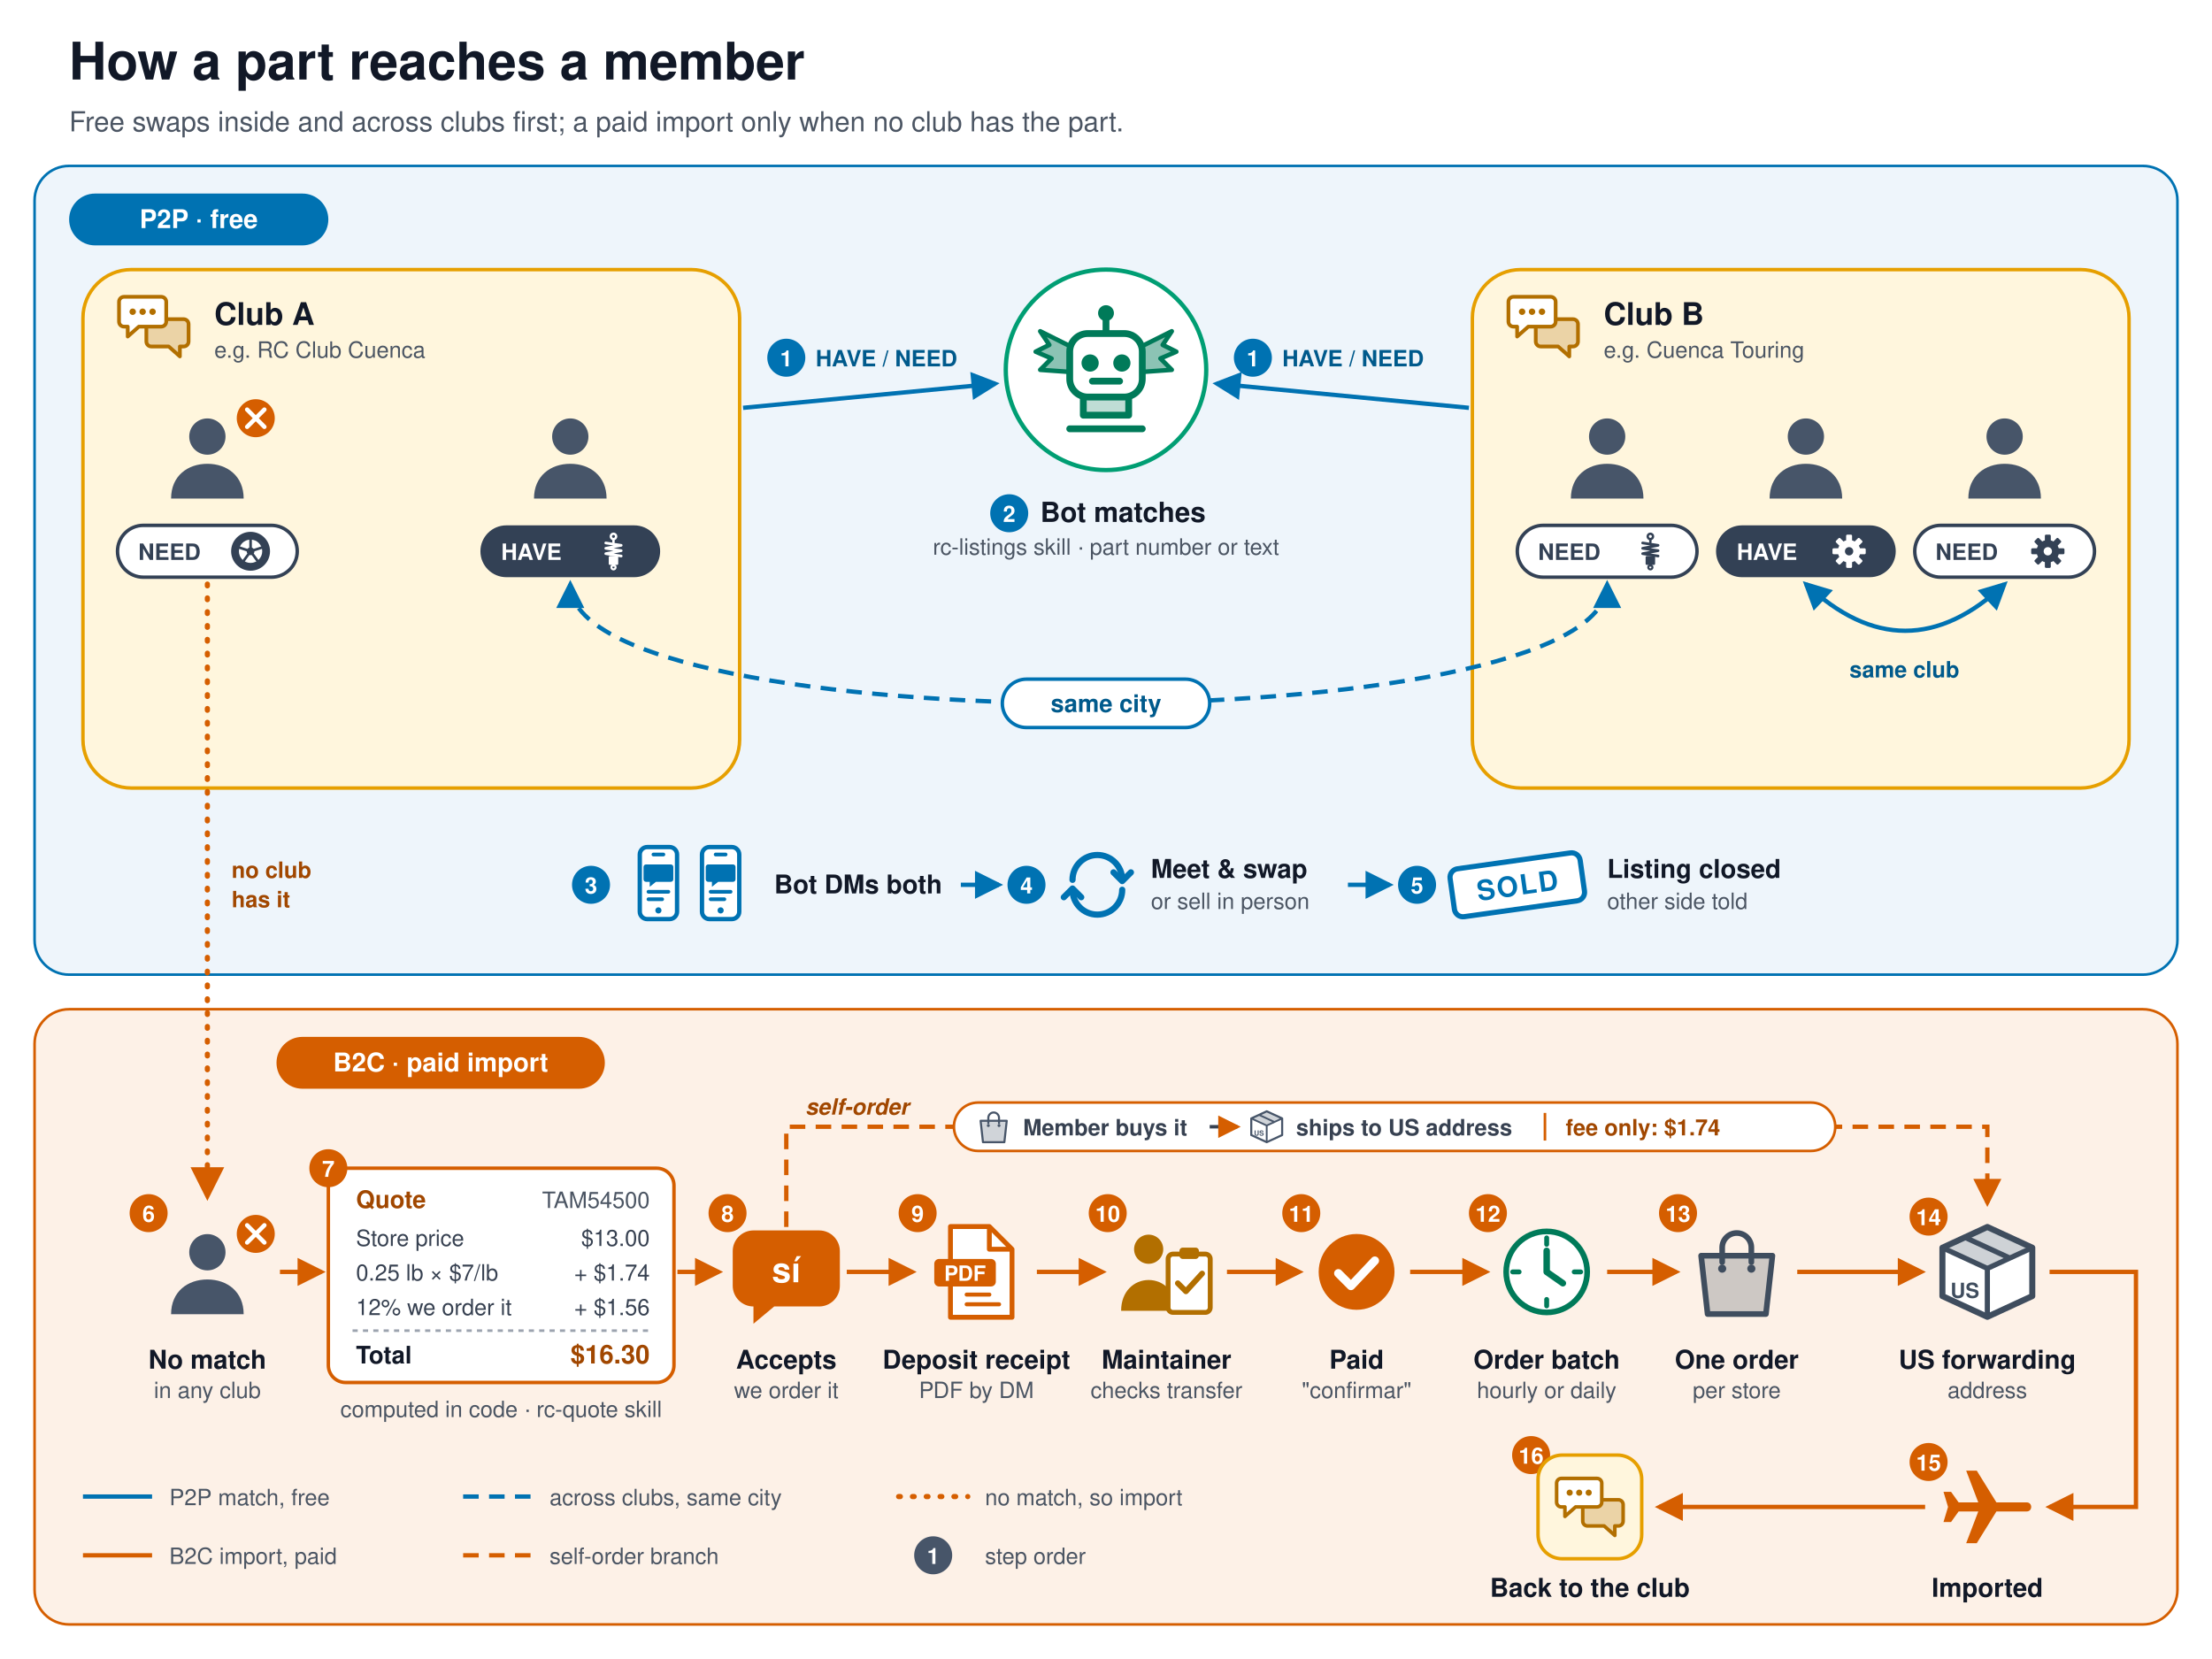
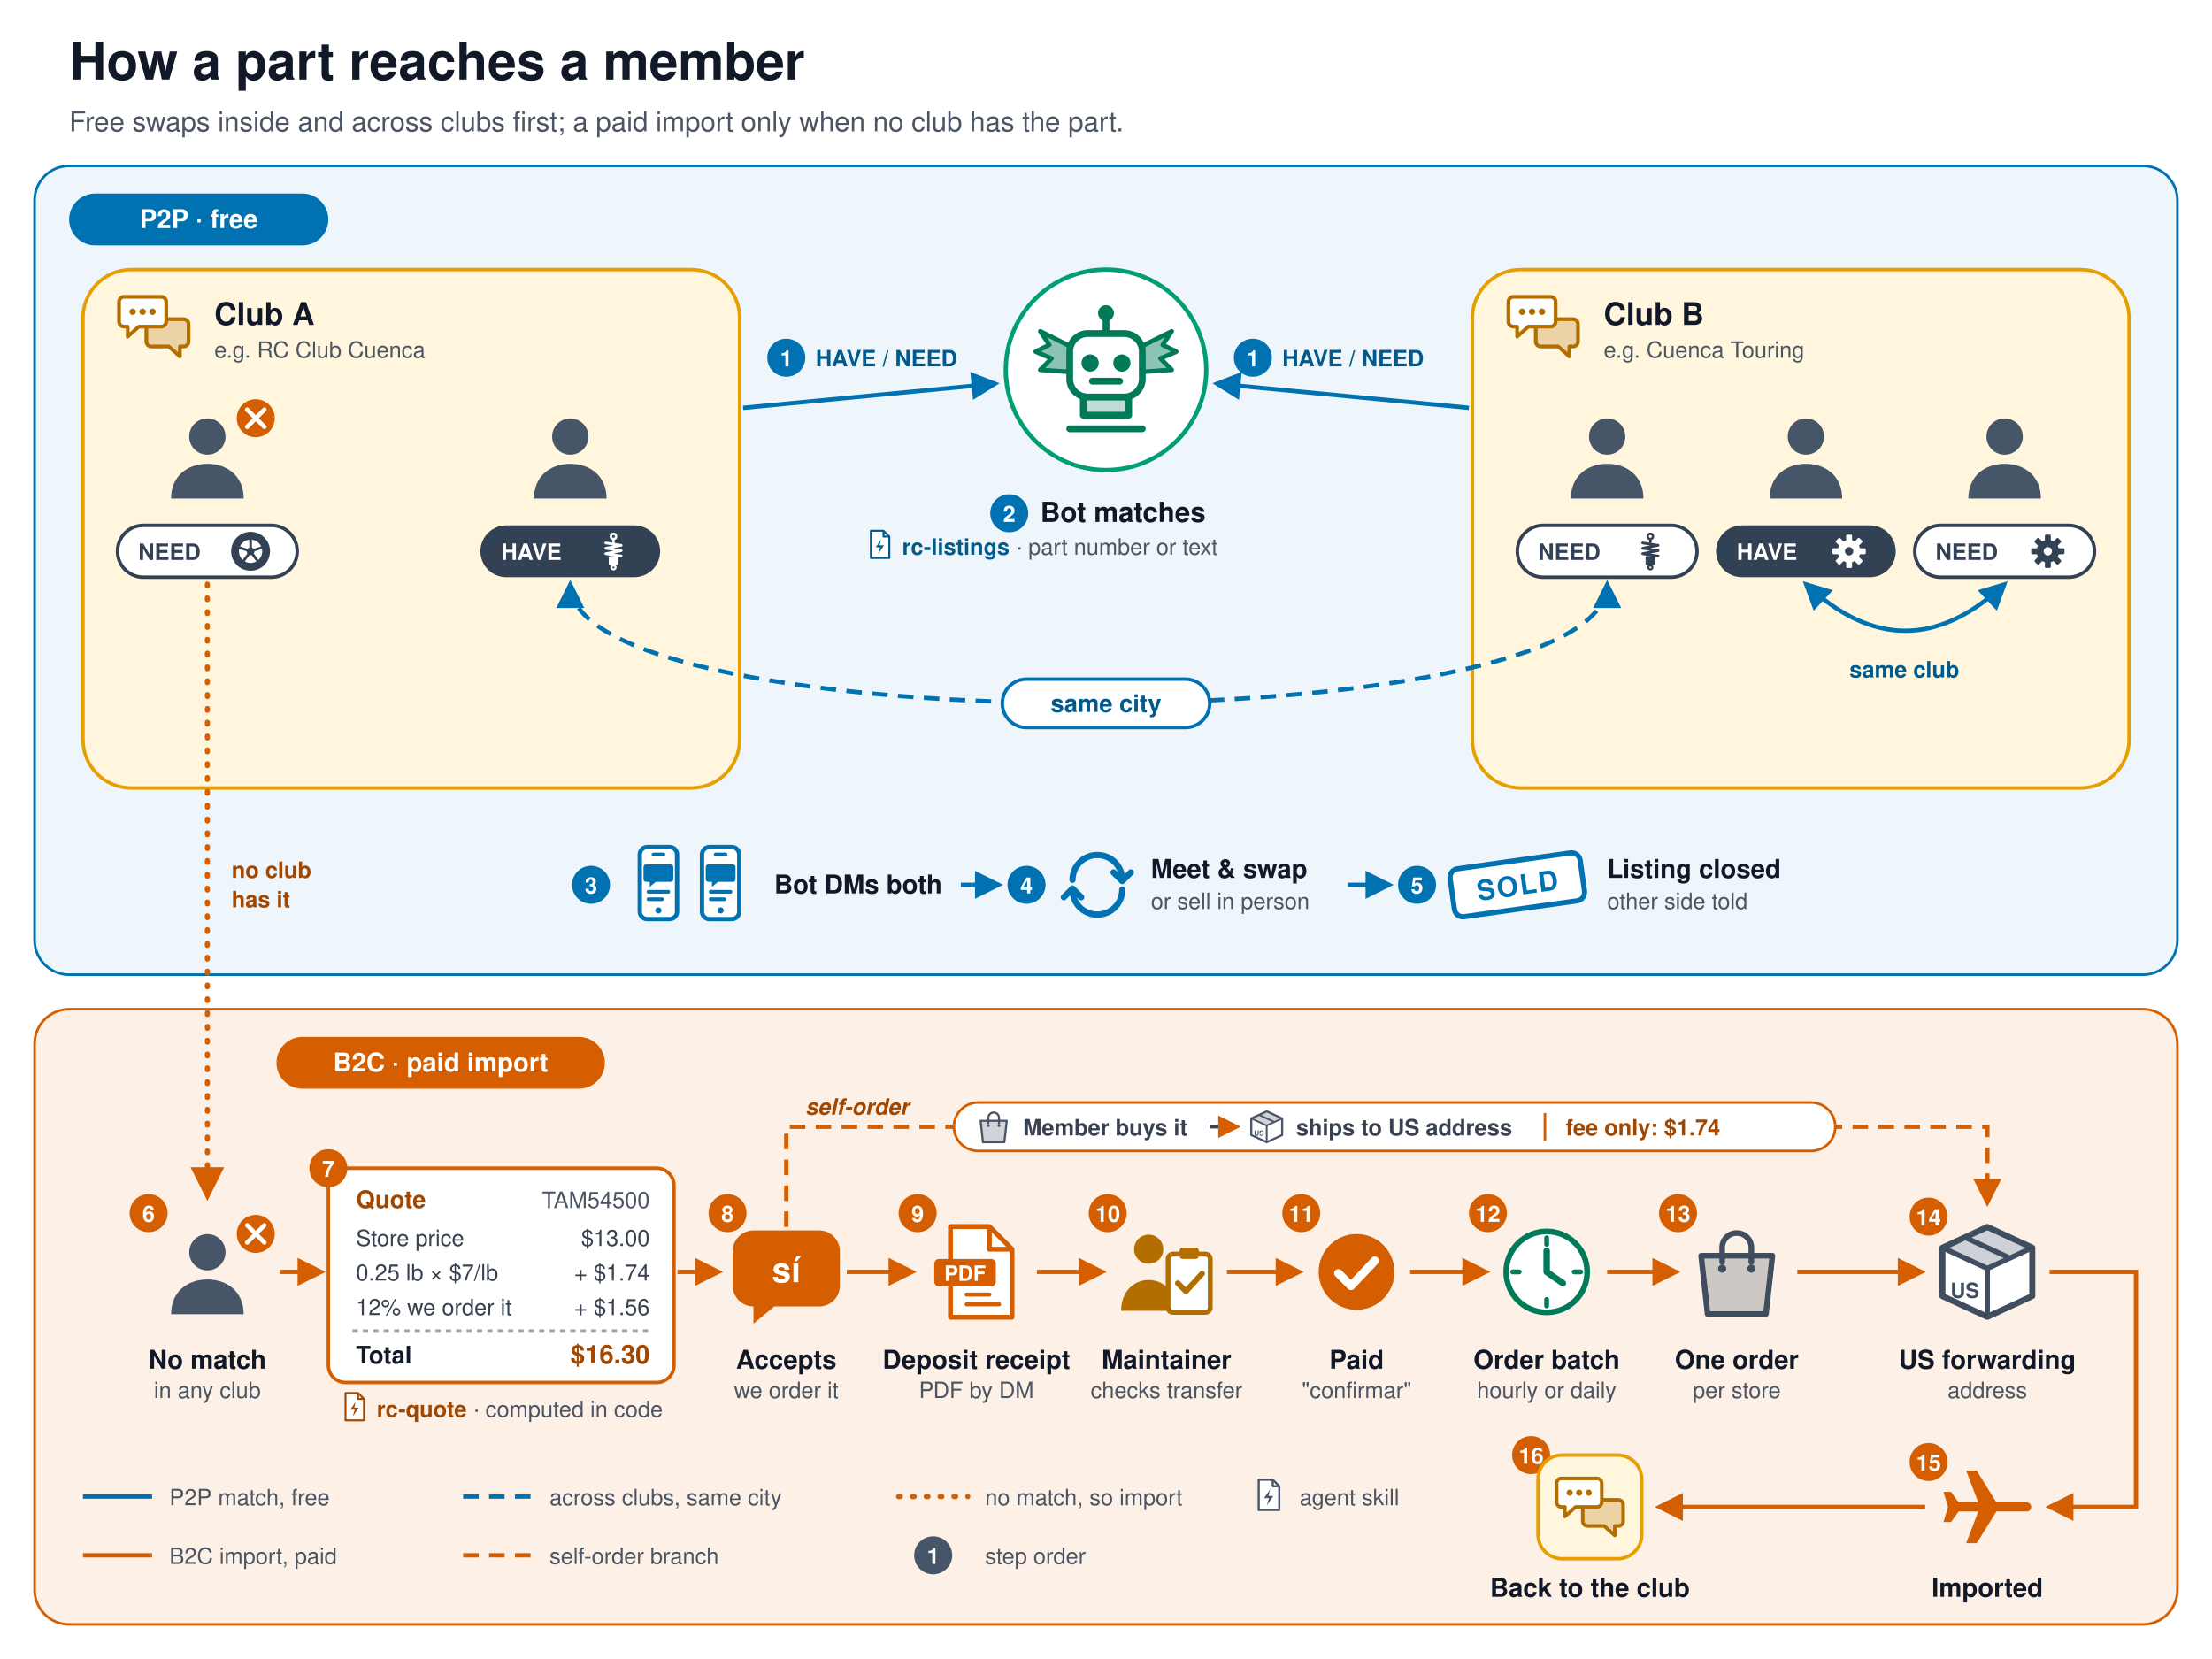
<svg xmlns="http://www.w3.org/2000/svg" viewBox="0 0 1280 960" width="1280" height="960" font-family="-apple-system, BlinkMacSystemFont, 'Segoe UI', Helvetica, Arial, sans-serif" role="img" aria-labelledby="wf-title wf-desc">
  <defs>
    <marker id="mb" viewBox="0 0 10 10" refX="8.5" refY="5" markerWidth="6.5" markerHeight="6.5" orient="auto-start-reverse">
      <path d="M0,0 L10,5 L0,10 z" fill="#0072B2" />
    </marker>
    <marker id="mv" viewBox="0 0 10 10" refX="8.5" refY="5" markerWidth="6.5" markerHeight="6.5" orient="auto-start-reverse">
      <path d="M0,0 L10,5 L0,10 z" fill="#D55E00" />
    </marker>
+     <symbol id="i-skill" viewBox="0 0 64 64">
+       <path d="M14 4h26l12 12v44H14z" fill="#fff" stroke="currentColor" stroke-width="4" stroke-linejoin="round" />
+       <path d="M40 4v12h12" fill="none" stroke="currentColor" stroke-width="4" stroke-linejoin="round" />
+       <path d="M35 22L24 38h9l-4 14 12-18h-9z" fill="currentColor" />
+     </symbol>
    <symbol id="i-group" viewBox="0 0 64 64">
      <path d="M30 26h26a4 4 0 0 1 4 4v14a4 4 0 0 1-4 4h-3v8l-9-8H30a4 4 0 0 1-4-4V30a4 4 0 0 1 4-4z" fill="currentColor" fill-opacity=".25" stroke="currentColor" stroke-width="3" stroke-linejoin="round" />
      <path d="M8 8h30a4 4 0 0 1 4 4v16a4 4 0 0 1-4 4H20l-9 8v-8H8a4 4 0 0 1-4-4V12a4 4 0 0 1 4-4z" fill="#fff" stroke="currentColor" stroke-width="3" stroke-linejoin="round" />
      <circle cx="15" cy="20" r="2.6" fill="currentColor" />
      <circle cx="23" cy="20" r="2.6" fill="currentColor" />
      <circle cx="31" cy="20" r="2.6" fill="currentColor" />
    </symbol>
    <symbol id="i-phone" viewBox="0 0 64 64">
      <rect x="17" y="3" width="30" height="58" rx="6" fill="#fff" stroke="currentColor" stroke-width="3.5" />
      <path d="M28 9h8" stroke="currentColor" stroke-width="3" stroke-linecap="round" />
      <path d="M22 17h20a2 2 0 0 1 2 2v10a2 2 0 0 1-2 2H30l-5 4v-4h-3a2 2 0 0 1-2-2V19a2 2 0 0 1 2-2z" fill="currentColor" />
      <path d="M24 39h16M24 45h11" stroke="currentColor" stroke-width="3" stroke-linecap="round" />
      <circle cx="32" cy="54" r="2.5" fill="currentColor" />
    </symbol>
    <symbol id="i-person" viewBox="0 0 64 64">
      <circle cx="32" cy="19" r="12" fill="currentColor" />
      <path d="M8 60c0-15 11-23 24-23s24 8 24 23z" fill="currentColor" />
    </symbol>
    <symbol id="i-maint" viewBox="0 0 64 64">
      <circle cx="21" cy="18" r="9" fill="currentColor" />
      <path d="M4 56c0-12 8-19 17-19s17 7 17 19z" fill="currentColor" />
      <rect x="33" y="21" width="26" height="36" rx="3" fill="#fff" stroke="currentColor" stroke-width="3" />
      <rect x="40" y="17" width="12" height="7" rx="2" fill="currentColor" />
      <path d="M39 39l5 5 10-11" fill="none" stroke="currentColor" stroke-width="3.5" stroke-linecap="round" stroke-linejoin="round" />
    </symbol>
    <symbol id="i-bot" viewBox="0 0 64 64">
      <path d="M17 22 L3 15 L7 21 L1 24 L8 27 L3 32 L17 33z" fill="currentColor" fill-opacity=".45" stroke="currentColor" stroke-width="2" stroke-linejoin="round" />
      <path d="M47 22 L61 15 L57 21 L63 24 L56 27 L61 32 L47 33z" fill="currentColor" fill-opacity=".45" stroke="currentColor" stroke-width="2" stroke-linejoin="round" />
      <path d="M32 9v7" stroke="currentColor" stroke-width="3" />
      <circle cx="32" cy="7" r="3.5" fill="currentColor" />
      <rect x="16" y="16" width="32" height="28" rx="8" fill="#fff" stroke="currentColor" stroke-width="3" />
      <circle cx="25" cy="29" r="3.8" fill="currentColor" />
      <circle cx="39" cy="29" r="3.8" fill="currentColor" />
      <path d="M26 37h12" stroke="currentColor" stroke-width="3" stroke-linecap="round" />
      <path d="M22 44v8h20v-8" fill="currentColor" fill-opacity=".25" stroke="currentColor" stroke-width="3" stroke-linejoin="round" />
      <path d="M16 58h32" stroke="currentColor" stroke-width="3" stroke-linecap="round" />
    </symbol>
    <symbol id="i-gear" viewBox="0 0 64 64">
      <g fill="currentColor">
        <rect x="27" y="4" width="10" height="14" rx="2" />
        <rect x="27" y="4" width="10" height="14" rx="2" transform="rotate(45 32 32)" />
        <rect x="27" y="4" width="10" height="14" rx="2" transform="rotate(90 32 32)" />
        <rect x="27" y="4" width="10" height="14" rx="2" transform="rotate(135 32 32)" />
        <rect x="27" y="4" width="10" height="14" rx="2" transform="rotate(180 32 32)" />
        <rect x="27" y="4" width="10" height="14" rx="2" transform="rotate(225 32 32)" />
        <rect x="27" y="4" width="10" height="14" rx="2" transform="rotate(270 32 32)" />
        <rect x="27" y="4" width="10" height="14" rx="2" transform="rotate(315 32 32)" />
        <path fill-rule="evenodd" d="M13 32a19 19 0 1 0 38 0a19 19 0 1 0-38 0z M25 32a7 7 0 1 0 14 0a7 7 0 1 0-14 0z" />
      </g>
    </symbol>
    <symbol id="i-shock" viewBox="0 0 64 64">
      <g fill="none" stroke="currentColor" stroke-linecap="round" stroke-linejoin="round">
        <circle cx="32" cy="7" r="4.5" stroke-width="4" />
        <path d="M32 12v5" stroke-width="4" />
        <path d="M19 18 L45 22 L19 27 L45 31 L19 36 L45 40" stroke-width="4.5" />
        <path d="M32 54v2" stroke-width="4" />
        <circle cx="32" cy="59" r="3.5" stroke-width="3.5" />
      </g>
      <rect x="24" y="40" width="16" height="15" rx="2" fill="currentColor" />
    </symbol>
    <symbol id="i-wheel" viewBox="0 0 64 64">
      <path fill="currentColor" fill-rule="evenodd" d="M2 32a30 30 0 1 0 60 0a30 30 0 1 0-60 0z M14 32a18 18 0 1 0 36 0a18 18 0 1 0-36 0z" />
      <circle cx="32" cy="32" r="6" fill="currentColor" />
      <path d="M32.0 26.0L32.0 14.0 M37.7 30.1L49.1 26.4 M35.5 36.9L42.6 46.6 M28.5 36.9L21.4 46.6 M26.3 30.1L14.9 26.4" stroke="currentColor" stroke-width="4" stroke-linecap="round" />
    </symbol>
    <symbol id="i-swap" viewBox="0 0 64 64">
      <g fill="none" stroke="currentColor" stroke-width="5" stroke-linecap="round" stroke-linejoin="round">
        <path d="M12 28 A20 20 0 0 1 52 28" />
        <path d="M45 22 L52 29 L59 22" />
        <path d="M52 36 A20 20 0 0 1 12 36" />
        <path d="M5 42 L12 35 L19 42" />
      </g>
    </symbol>
    <symbol id="i-pdf" viewBox="0 0 64 64">
      <path d="M16 4h24l14 14v42H16z" fill="#fff" stroke="currentColor" stroke-width="3" stroke-linejoin="round" />
      <path d="M40 4v14h14" fill="none" stroke="currentColor" stroke-width="3" stroke-linejoin="round" />
      <path d="M26 52h20M26 46h14" stroke="currentColor" stroke-width="2.5" stroke-linecap="round" />
      <rect x="6" y="24" width="38" height="17" rx="3" fill="currentColor" />
      <text x="25" y="37.5" font-size="13" font-weight="800" fill="#fff" text-anchor="middle">PDF</text>
    </symbol>
    <symbol id="i-check" viewBox="0 0 64 64">
      <circle cx="32" cy="32" r="27" fill="currentColor" />
      <path d="M19 33l9 9 17-18" fill="none" stroke="#fff" stroke-width="6" stroke-linecap="round" stroke-linejoin="round" />
    </symbol>
    <symbol id="i-clock" viewBox="0 0 64 64">
      <circle cx="32" cy="32" r="25" fill="#fff" stroke="currentColor" stroke-width="3.5" />
      <path d="M32 11v4M32 49v4M11 32h4M49 32h4" stroke="currentColor" stroke-width="3" stroke-linecap="round" />
      <path d="M32 19v13l10 7" fill="none" stroke="currentColor" stroke-width="4" stroke-linecap="round" stroke-linejoin="round" />
    </symbol>
    <symbol id="i-bag" viewBox="0 0 64 64">
      <path d="M23 26V17a9 9 0 0 1 18 0v9" fill="none" stroke="currentColor" stroke-width="3.5" stroke-linecap="round" />
      <path d="M10 22h44l-4 36H14z" fill="currentColor" fill-opacity=".25" stroke="currentColor" stroke-width="3.5" stroke-linejoin="round" />
      <circle cx="23" cy="30" r="2.5" fill="currentColor" />
      <circle cx="41" cy="30" r="2.5" fill="currentColor" />
    </symbol>
    <symbol id="i-box" viewBox="0 0 64 64">
      <path d="M32 6 L58 18 V46 L32 58 L6 46 V18z" fill="#fff" stroke="currentColor" stroke-width="3.5" stroke-linejoin="round" />
      <path d="M32 6 L58 18 L32 30 L6 18z" fill="currentColor" fill-opacity=".25" />
      <path d="M6 18 L32 30 L58 18 M32 30 V58 M19 12 L45 24" fill="none" stroke="currentColor" stroke-width="3" stroke-linejoin="round" />
      <text x="19" y="47" font-size="12" font-weight="800" fill="currentColor" text-anchor="middle">US</text>
    </symbol>
    <symbol id="i-plane" viewBox="0 0 64 64">
      <path d="M58 29 H38 L25 8 H18 L26 29 H13 L8 22 H3 L6 32 L3 42 H8 L13 35 H26 L18 56 H25 L38 35 H58 C62 35 62 29 58 29z" fill="currentColor" />
    </symbol>
  </defs>
  <style>
    .h { font-size: 30px; font-weight: 700; fill: #111827; }
    .sub { font-size: 16px; fill: #4B5563; }
    .lb { font-size: 15px; font-weight: 700; fill: #111827; }
    .sl { font-size: 13px; fill: #4B5563; }
    .club { font-size: 18px; font-weight: 700; fill: #111827; }
    .pill { font-size: 13px; font-weight: 700; }
    .num { font-size: 13px; font-weight: 700; fill: #FFFFFF; }
    .p2p { stroke: #0072B2; stroke-width: 2.5; fill: none; }
    .b2c { stroke: #D55E00; stroke-width: 2.5; fill: none; }
    .q { font-size: 13px; fill: #374151; }
  </style>
  <rect x="0" y="0" width="1280" height="960" fill="#FFFFFF" />
  <text x="40" y="46" class="h">How a part reaches a member</text>
  <text x="40" y="76" class="sub">Free swaps inside and across clubs first; a paid import only when no club has the part.</text>
  <rect x="20" y="96" width="1240" height="468" rx="20" fill="#EEF5FB" stroke="#0072B2" stroke-width="1.5" />
  <rect x="40" y="112" width="150" height="30" rx="15" fill="#0072B2" />
  <text x="115" y="132" text-anchor="middle" style="font-size:15px;font-weight:700;fill:#fff">P2P · free</text>
  <rect x="48" y="156" width="380" height="300" rx="28" fill="#FFF6DD" stroke="#E69F00" stroke-width="2" />
  <use href="#i-group" x="66" y="166" width="46" height="46" color="#B26F00" />
  <text x="124" y="188" class="club">Club A</text>
  <text x="124" y="207" class="sl">e.g. RC Club Cuenca</text>
  <use href="#i-person" x="92" y="236" width="56" height="56" color="#475569" />
  <circle cx="148" cy="242" r="11" fill="#D55E00" />
  <path d="M143 237l10 10M153 237l-10 10" stroke="#fff" stroke-width="2.5" stroke-linecap="round" />
  <rect x="68" y="304" width="104" height="30" rx="15" fill="#fff" stroke="#334155" stroke-width="2" />
  <text x="80" y="324" class="pill" fill="#334155">NEED</text>
  <use href="#i-wheel" x="133" y="307" width="24" height="24" color="#334155" />
  <use href="#i-person" x="302" y="236" width="56" height="56" color="#475569" />
  <rect x="278" y="304" width="104" height="30" rx="15" fill="#334155" />
  <text x="290" y="324" class="pill" fill="#fff">HAVE</text>
  <use href="#i-shock" x="344" y="308" width="22" height="22" color="#fff" />
  <rect x="852" y="156" width="380" height="300" rx="28" fill="#FFF6DD" stroke="#E69F00" stroke-width="2" />
  <use href="#i-group" x="870" y="166" width="46" height="46" color="#B26F00" />
  <text x="928" y="188" class="club">Club B</text>
  <text x="928" y="207" class="sl">e.g. Cuenca Touring</text>
  <use href="#i-person" x="902" y="236" width="56" height="56" color="#475569" />
  <rect x="878" y="304" width="104" height="30" rx="15" fill="#fff" stroke="#334155" stroke-width="2" />
  <text x="890" y="324" class="pill" fill="#334155">NEED</text>
  <use href="#i-shock" x="944" y="308" width="22" height="22" color="#334155" />
  <use href="#i-person" x="1017" y="236" width="56" height="56" color="#475569" />
  <rect x="993" y="304" width="104" height="30" rx="15" fill="#334155" />
  <text x="1005" y="324" class="pill" fill="#fff">HAVE</text>
  <use href="#i-gear" x="1059" y="308" width="22" height="22" color="#fff" />
  <use href="#i-person" x="1132" y="236" width="56" height="56" color="#475569" />
  <rect x="1108" y="304" width="104" height="30" rx="15" fill="#fff" stroke="#334155" stroke-width="2" />
  <text x="1120" y="324" class="pill" fill="#334155">NEED</text>
  <use href="#i-gear" x="1174" y="308" width="22" height="22" color="#334155" />
  <path d="M1045 338 Q 1102.5 392 1160 338" class="p2p" marker-start="url(#mb)" marker-end="url(#mb)" />
  <text x="1102" y="392" text-anchor="middle" style="font-size:13px;font-weight:700;fill:#005A8C">same club</text>
  <path d="M330 338 C 330 430, 930 430, 930 338" class="p2p" stroke-dasharray="9 6" marker-start="url(#mb)" marker-end="url(#mb)" />
  <rect x="580" y="393" width="120" height="28" rx="14" fill="#fff" stroke="#0072B2" stroke-width="2" />
  <text x="640" y="412" text-anchor="middle" style="font-size:14px;font-weight:700;fill:#005A8C">same city</text>
  <circle cx="640" cy="214" r="58" fill="#fff" stroke="#009E73" stroke-width="2.5" />
  <use href="#i-bot" x="598" y="172" width="84" height="84" color="#007A59" />
  <circle cx="584" cy="297" r="11" fill="#0072B2" />
  <text x="584" y="302" class="num" text-anchor="middle">2</text>
  <text x="602" y="302" class="lb" style="font-size:16px">Bot matches</text>
-   <text x="640" y="321" class="sl" text-anchor="middle">rc-listings skill · part number or text</text>
+   <use href="#i-skill" x="500" y="306" width="18" height="18" color="#005A8C" />
+   <text x="522" y="321" class="sl">
+     <tspan style="fill:#005A8C;font-weight:700">rc-listings</tspan> · part number or text</text>
  <path d="M430 236 L 576 222" class="p2p" marker-end="url(#mb)" />
  <circle cx="455" cy="207" r="11" fill="#0072B2" />
  <text x="455" y="212" class="num" text-anchor="middle">1</text>
  <text x="472" y="212" class="pill" fill="#005A8C">HAVE / NEED</text>
  <path d="M850 236 L 704 222" class="p2p" marker-end="url(#mb)" />
  <circle cx="725" cy="207" r="11" fill="#0072B2" />
  <text x="725" y="212" class="num" text-anchor="middle">1</text>
  <text x="742" y="212" class="pill" fill="#005A8C">HAVE / NEED</text>
  <circle cx="342" cy="512" r="11" fill="#0072B2" />
  <text x="342" y="517" class="num" text-anchor="middle">3</text>
  <use href="#i-phone" x="358" y="488" width="46" height="46" color="#0072B2" />
  <use href="#i-phone" x="394" y="488" width="46" height="46" color="#0072B2" />
  <text x="448" y="517" class="lb">Bot DMs both</text>
  <path d="M556 512 L 578 512" class="p2p" marker-end="url(#mb)" />
  <circle cx="594" cy="512" r="11" fill="#0072B2" />
  <text x="594" y="517" class="num" text-anchor="middle">4</text>
  <use href="#i-swap" x="612" y="489" width="46" height="46" color="#0072B2" />
  <text x="666" y="508" class="lb">Meet &amp; swap</text>
  <text x="666" y="526" class="sl">or sell in person</text>
  <path d="M780 512 L 804 512" class="p2p" marker-end="url(#mb)" />
  <circle cx="820" cy="512" r="11" fill="#0072B2" />
  <text x="820" y="517" class="num" text-anchor="middle">5</text>
  <g transform="rotate(-8 878 512)">
    <rect x="840" y="498" width="76" height="28" rx="5" fill="#fff" stroke="#0072B2" stroke-width="3" />
    <text x="878" y="518" text-anchor="middle" style="font-size:16px;font-weight:800;fill:#0072B2;letter-spacing:1px">SOLD</text>
  </g>
  <text x="930" y="508" class="lb">Listing closed</text>
  <text x="930" y="526" class="sl">other side told</text>
  <text x="134" y="508" style="font-size:13px;font-weight:700;fill:#A14700">no club</text>
  <text x="134" y="525" style="font-size:13px;font-weight:700;fill:#A14700">has it</text>
  <rect x="20" y="584" width="1240" height="356" rx="20" fill="#FDF1E7" stroke="#D55E00" stroke-width="1.5" />
  <rect x="160" y="600" width="190" height="30" rx="15" fill="#D55E00" />
  <text x="255" y="620" text-anchor="middle" style="font-size:15px;font-weight:700;fill:#fff">B2C · paid import</text>
  <path d="M120 338 L 120 692" stroke="#D55E00" stroke-width="3" stroke-dasharray="1 7" stroke-linecap="round" fill="none" marker-end="url(#mv)" />
  <path d="M455 710 L 455 652 L 1150 652 L 1150 696" class="b2c" stroke-dasharray="9 6" marker-end="url(#mv)" />
  <text x="466" y="645" style="font-size:13px;font-weight:700;font-style:italic;fill:#A14700">self-order</text>
  <rect x="552" y="638" width="510" height="28" rx="14" fill="#fff" stroke="#D55E00" stroke-width="1.5" />
  <use href="#i-bag" x="564" y="641" width="22" height="22" color="#475569" />
  <text x="592" y="657" class="pill" fill="#374151">Member buys it</text>
  <path d="M700 652 L 716 652" stroke="#374151" stroke-width="2" marker-end="url(#mv)" />
  <use href="#i-box" x="722" y="641" width="22" height="22" color="#475569" />
  <text x="750" y="657" class="pill" fill="#374151">ships to US address</text>
  <path d="M894 644 V 660" stroke="#D55E00" stroke-width="1.5" />
  <text x="906" y="657" class="pill" fill="#A14700">fee only: $1.74</text>
  <circle cx="86" cy="702" r="11" fill="#D55E00" />
  <text x="86" y="707" class="num" text-anchor="middle">6</text>
  <use href="#i-person" x="92" y="708" width="56" height="56" color="#475569" />
  <circle cx="148" cy="714" r="11" fill="#D55E00" />
  <path d="M143 709l10 10M153 709l-10 10" stroke="#fff" stroke-width="2.5" stroke-linecap="round" />
  <text x="120" y="792" class="lb" text-anchor="middle">No match</text>
  <text x="120" y="809" class="sl" text-anchor="middle">in any club</text>
  <path d="M162 736 L 186 736" class="b2c" marker-end="url(#mv)" />
  <rect x="190" y="676" width="200" height="124" rx="10" fill="#fff" stroke="#D55E00" stroke-width="2" />
  <circle cx="190" cy="676" r="11" fill="#D55E00" />
  <text x="190" y="681" class="num" text-anchor="middle">7</text>
  <text x="206" y="699" style="font-size:14px;font-weight:800;fill:#A14700">Quote</text>
  <text x="376" y="699" class="sl" text-anchor="end">TAM54500</text>
  <text x="206" y="721" class="q">Store price</text>
  <text x="376" y="721" class="q" text-anchor="end">$13.00</text>
  <text x="206" y="741" class="q">0.25 lb × $7/lb</text>
  <text x="376" y="741" class="q" text-anchor="end">+ $1.74</text>
  <text x="206" y="761" class="q">12% we order it</text>
  <text x="376" y="761" class="q" text-anchor="end">+ $1.56</text>
  <path d="M204 770 H 378" stroke="#9CA3AF" stroke-width="1.5" stroke-dasharray="3 3" />
  <text x="206" y="789" style="font-size:14px;font-weight:800;fill:#111827">Total</text>
  <text x="376" y="789" text-anchor="end" style="font-size:15px;font-weight:800;fill:#A14700">$16.30</text>
-   <text x="290" y="820" class="sl" text-anchor="middle">computed in code · rc-quote skill</text>
+   <use href="#i-skill" x="196" y="805" width="18" height="18" color="#A14700" />
+   <text x="218" y="820" class="sl">
+     <tspan style="fill:#A14700;font-weight:700">rc-quote</tspan> · computed in code</text>
  <path d="M392 736 L 416 736" class="b2c" marker-end="url(#mv)" />
  <circle cx="421" cy="702" r="11" fill="#D55E00" />
  <text x="421" y="707" class="num" text-anchor="middle">8</text>
  <path d="M436 712 h38 a12 12 0 0 1 12 12 v20 a12 12 0 0 1 -12 12 h-26 l-12 10 v-10 a12 12 0 0 1 -12 -12 v-20 a12 12 0 0 1 12 -12z" fill="#D55E00" />
  <text x="455" y="742" text-anchor="middle" style="font-size:20px;font-weight:800;fill:#fff">sí</text>
  <text x="455" y="792" class="lb" text-anchor="middle">Accepts</text>
  <text x="455" y="809" class="sl" text-anchor="middle">we order it</text>
  <path d="M490 736 L 528 736" class="b2c" marker-end="url(#mv)" />
  <circle cx="531" cy="702" r="11" fill="#D55E00" />
  <text x="531" y="707" class="num" text-anchor="middle">9</text>
  <use href="#i-pdf" x="535" y="706" width="60" height="60" color="#D55E00" />
  <text x="565" y="792" class="lb" text-anchor="middle">Deposit receipt</text>
  <text x="565" y="809" class="sl" text-anchor="middle">PDF by DM</text>
  <path d="M600 736 L 638 736" class="b2c" marker-end="url(#mv)" />
  <circle cx="641" cy="702" r="11" fill="#D55E00" />
  <text x="641" y="707" class="num" text-anchor="middle">10</text>
  <use href="#i-maint" x="645" y="706" width="60" height="60" color="#B26F00" />
  <text x="675" y="792" class="lb" text-anchor="middle">Maintainer</text>
  <text x="675" y="809" class="sl" text-anchor="middle">checks transfer</text>
  <path d="M710 736 L 752 736" class="b2c" marker-end="url(#mv)" />
  <circle cx="753" cy="702" r="11" fill="#D55E00" />
  <text x="753" y="707" class="num" text-anchor="middle">11</text>
  <use href="#i-check" x="759" y="710" width="52" height="52" color="#D55E00" />
  <text x="785" y="792" class="lb" text-anchor="middle">Paid</text>
  <text x="785" y="809" class="sl" text-anchor="middle">"confirmar"</text>
  <path d="M816 736 L 860 736" class="b2c" marker-end="url(#mv)" />
  <circle cx="861" cy="702" r="11" fill="#D55E00" />
  <text x="861" y="707" class="num" text-anchor="middle">12</text>
  <use href="#i-clock" x="865" y="706" width="60" height="60" color="#007A59" />
  <text x="895" y="792" class="lb" text-anchor="middle">Order batch</text>
  <text x="895" y="809" class="sl" text-anchor="middle">hourly or daily</text>
  <path d="M930 736 L 970 736" class="b2c" marker-end="url(#mv)" />
  <circle cx="971" cy="702" r="11" fill="#D55E00" />
  <text x="971" y="707" class="num" text-anchor="middle">13</text>
  <use href="#i-bag" x="975" y="706" width="60" height="60" color="#3F4D5E" />
  <text x="1005" y="792" class="lb" text-anchor="middle">One order</text>
  <text x="1005" y="809" class="sl" text-anchor="middle">per store</text>
  <path d="M1040 736 L 1112 736" class="b2c" marker-end="url(#mv)" />
  <circle cx="1116" cy="704" r="11" fill="#D55E00" />
  <text x="1116" y="709" class="num" text-anchor="middle">14</text>
  <use href="#i-box" x="1118" y="704" width="64" height="64" color="#3F4D5E" />
  <text x="1150" y="792" class="lb" text-anchor="middle">US forwarding</text>
  <text x="1150" y="809" class="sl" text-anchor="middle">address</text>
  <path d="M1186 736 L 1236 736 L 1236 872 L 1186 872" class="b2c" marker-end="url(#mv)" />
  <circle cx="1116" cy="846" r="11" fill="#D55E00" />
  <text x="1116" y="851" class="num" text-anchor="middle">15</text>
  <use href="#i-plane" x="1122" y="844" width="56" height="56" color="#D55E00" />
  <text x="1150" y="924" class="lb" text-anchor="middle">Imported</text>
  <path d="M1114 872 L 960 872" class="b2c" marker-end="url(#mv)" />
  <circle cx="886" cy="842" r="11" fill="#D55E00" />
  <text x="886" y="847" class="num" text-anchor="middle">16</text>
  <rect x="890" y="842" width="60" height="60" rx="14" fill="#FFF6DD" stroke="#E69F00" stroke-width="2" />
  <use href="#i-group" x="898" y="850" width="44" height="44" color="#B26F00" />
  <text x="920" y="924" class="lb" text-anchor="middle">Back to the club</text>
  <g class="sl">
    <path d="M48 866 H 88" class="p2p" />
    <text x="98" y="871">P2P match, free</text>
    <path d="M268 866 H 308" class="p2p" stroke-dasharray="9 6" />
    <text x="318" y="871">across clubs, same city</text>
    <path d="M48 900 H 88" class="b2c" />
    <text x="98" y="905">B2C import, paid</text>
    <path d="M268 900 H 308" class="b2c" stroke-dasharray="9 6" />
    <text x="318" y="905">self-order branch</text>
    <path d="M520 866 H 560" stroke="#D55E00" stroke-width="3" stroke-dasharray="1 7" stroke-linecap="round" />
    <text x="570" y="871">no match, so import</text>
    <circle cx="540" cy="900" r="11" fill="#475569" />
    <text x="540" y="905" class="num" text-anchor="middle">1</text>
    <text x="570" y="905">step order</text>
+     <use href="#i-skill" x="724" y="855" width="20" height="20" color="#475569" />
+     <text x="752" y="871">agent skill</text>
  </g>
</svg>
